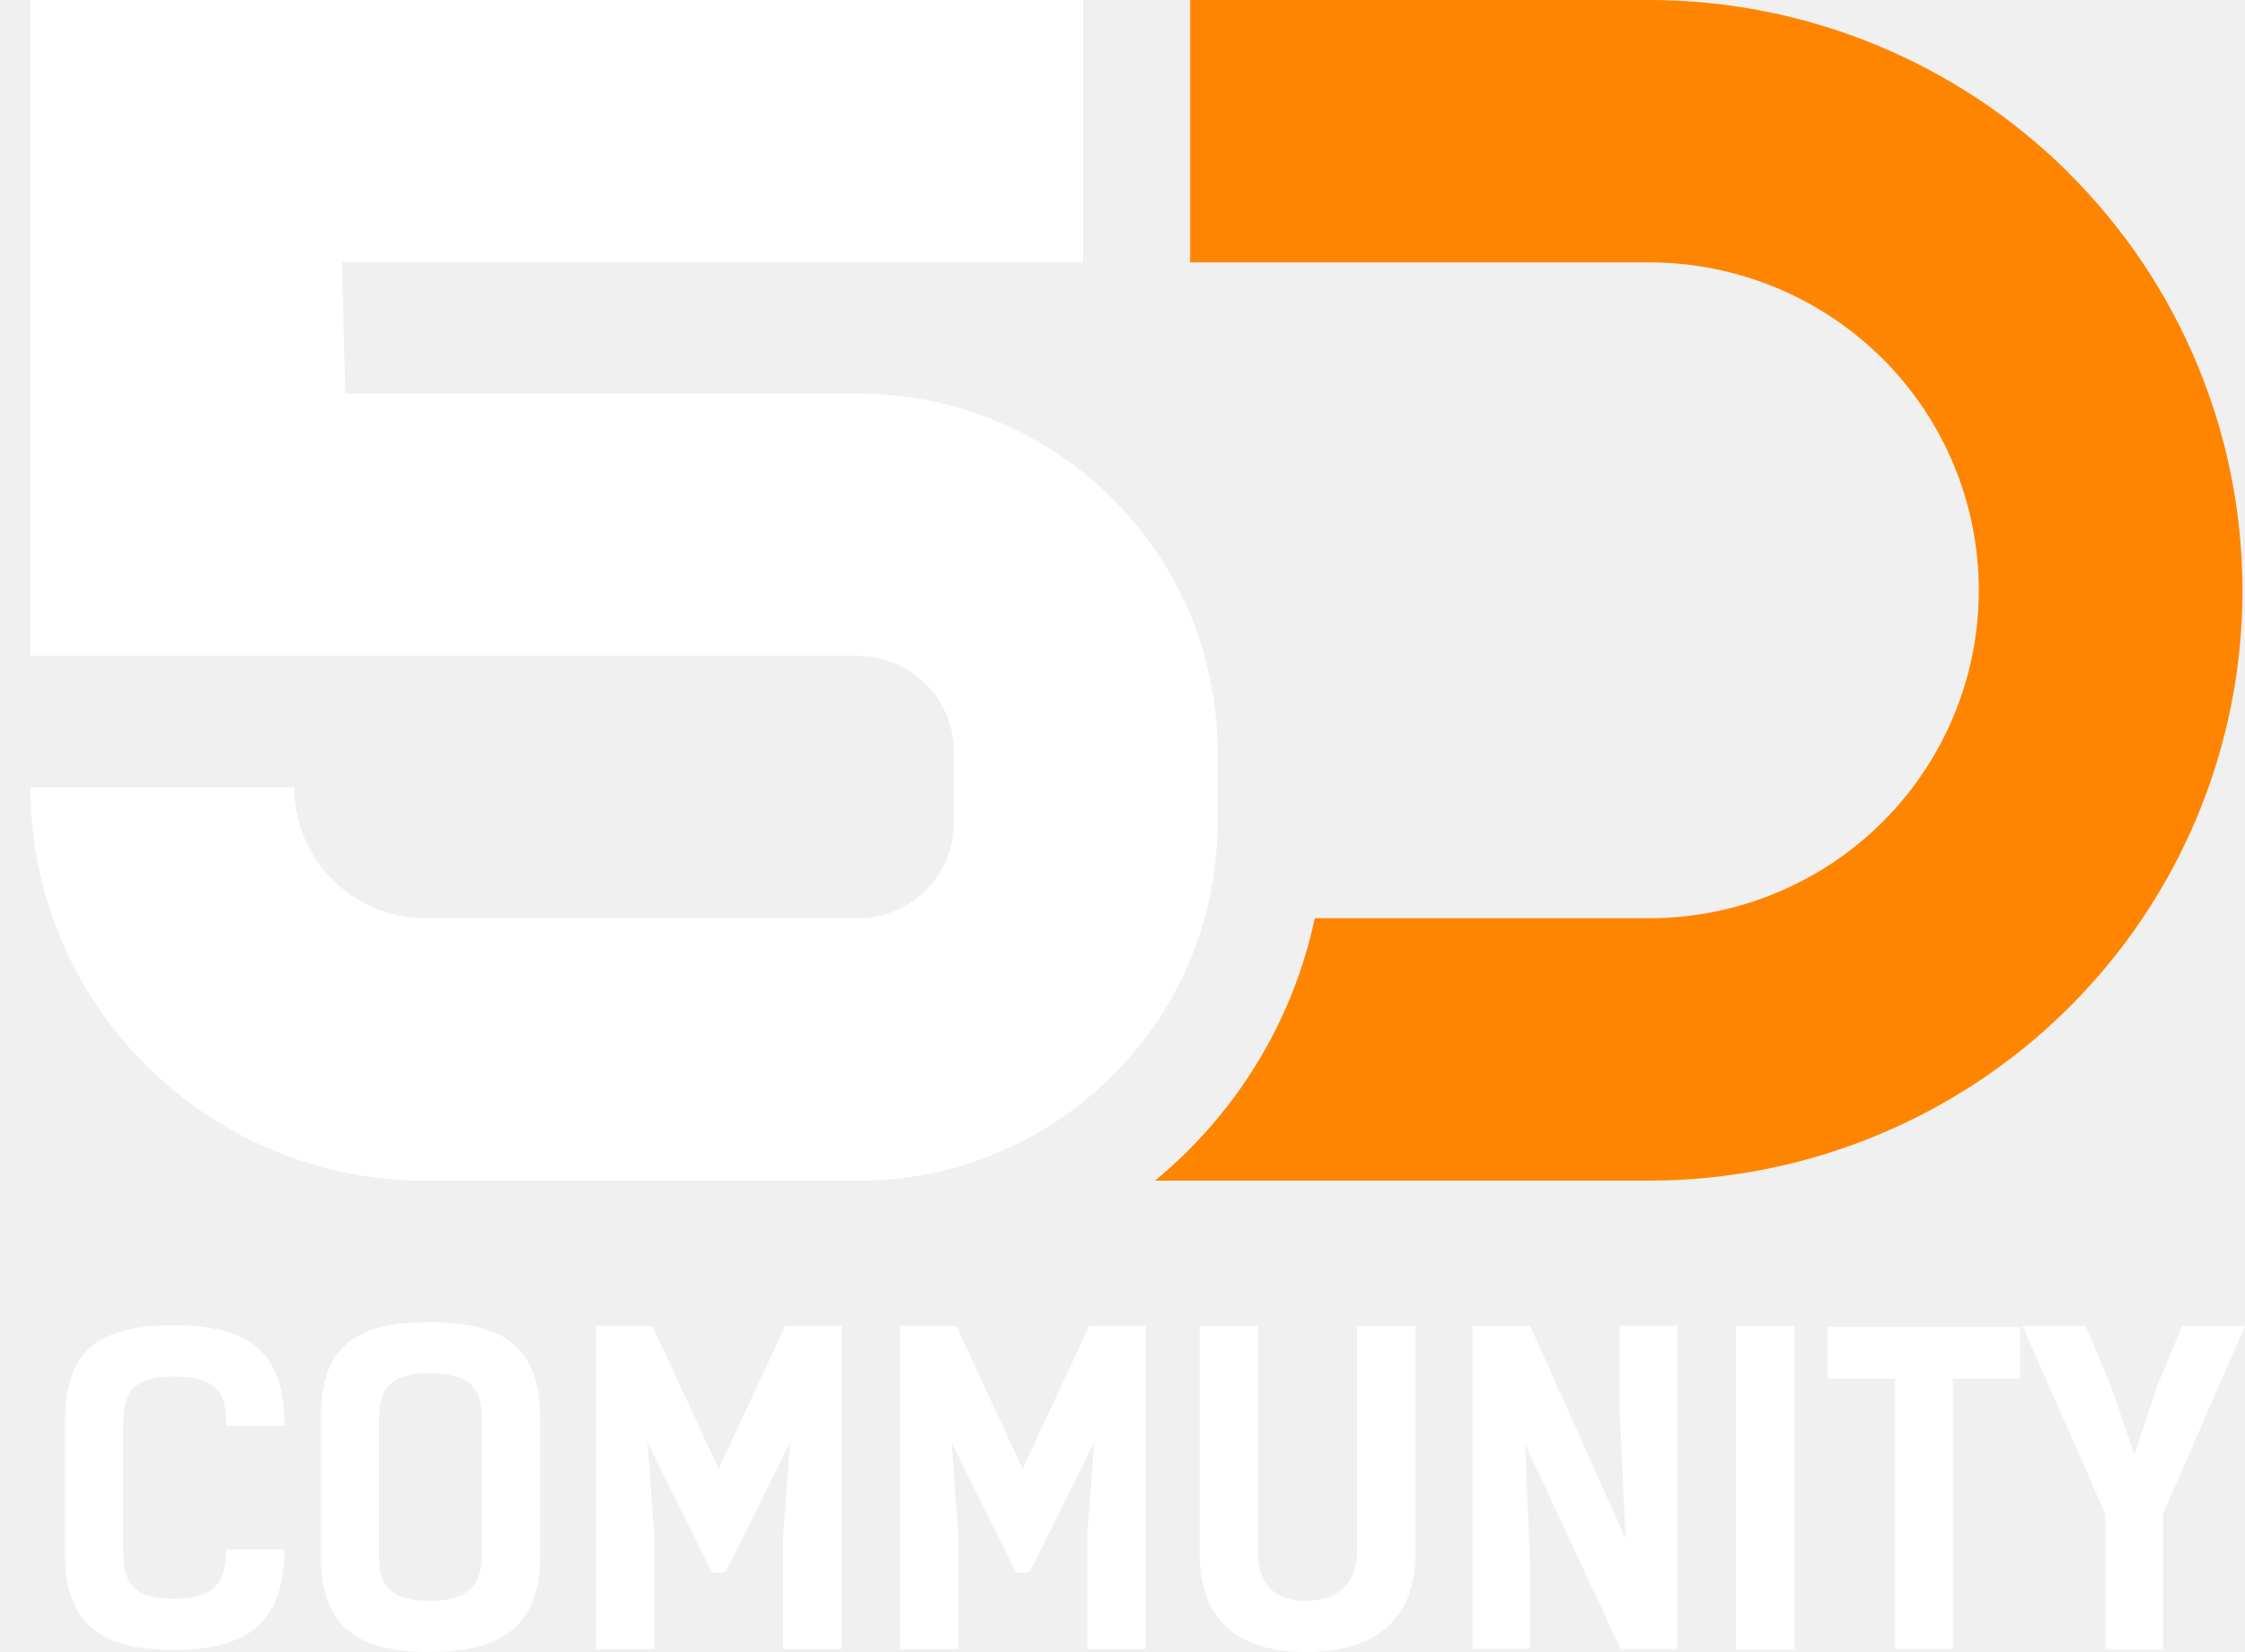
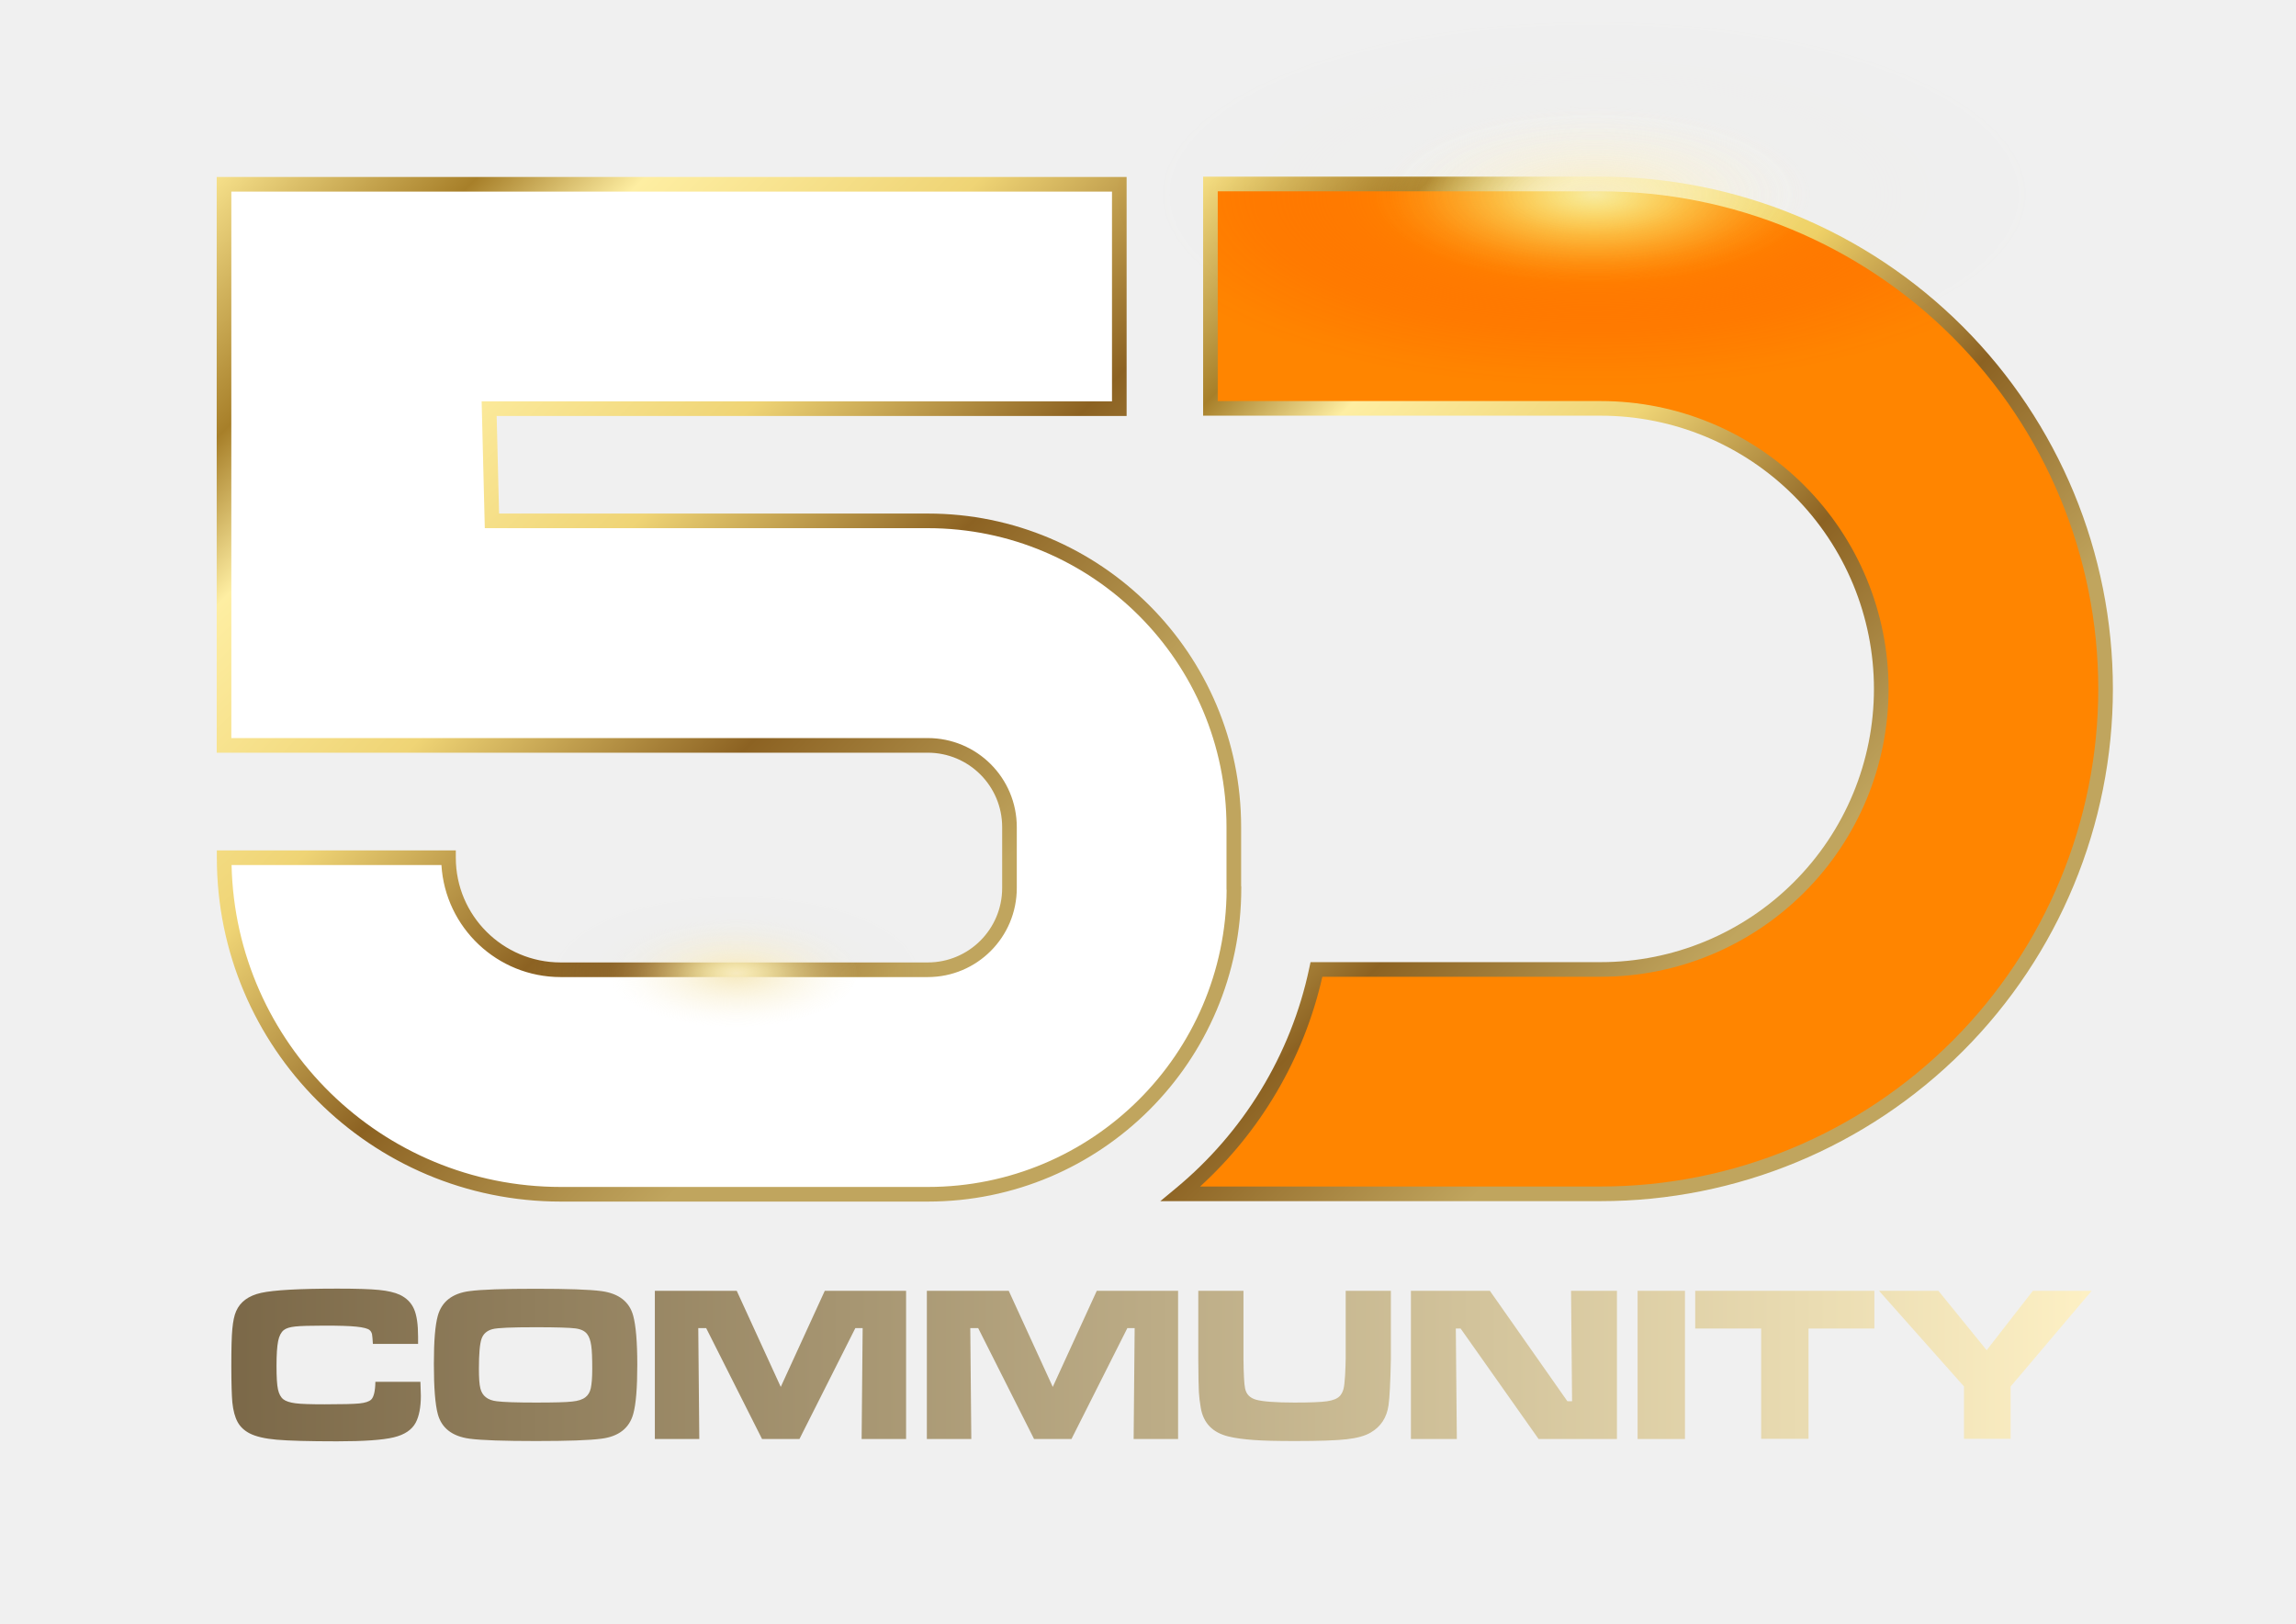
- <svg xmlns="http://www.w3.org/2000/svg" width="125" height="92" viewBox="0 0 125 92" fill="none">
-   <path d="M23.897 73.628C19.525 73.628 17.861 75.195 17.861 79.005V86.624C17.861 90.344 19.605 92 23.897 92C28.189 92 30.075 90.344 30.075 86.624V79.005C30.075 75.195 28.269 73.628 23.897 73.628ZM9.658 73.808C5.286 73.808 3.62 75.374 3.62 79.184V86.505C3.62 90.225 5.366 91.88 9.658 91.88C13.95 91.88 15.834 90.225 15.834 86.275H12.596C12.596 88.061 12.005 89.037 9.658 89.037C7.311 89.037 6.859 88.051 6.859 86.345V79.354C6.859 77.638 7.311 76.66 9.658 76.66C12.175 76.66 12.596 77.637 12.596 79.393H15.834C15.834 75.393 14.03 73.808 9.658 73.808ZM33.193 73.837V91.841H36.432V85.476L36.05 80.33L39.65 87.582H39.662H40.392L43.992 80.33L43.612 85.476V91.841H46.852V73.837H43.722L40.013 81.806L36.322 73.837H33.193ZM50.121 73.837V91.841H53.361V85.476L52.978 80.33L56.578 87.582H56.588H57.321L60.921 80.33L60.539 85.476V91.841H63.778V73.837H60.65L56.939 81.806L53.249 73.837H50.121ZM90.163 73.837V78.097L90.513 85.697L85.2 73.847H81.98V91.821H85.2V87.243L84.918 80.421L90.233 91.831H93.381V91.811V73.837L90.163 73.837ZM112.616 73.837L117.219 84.309V91.86H120.437V84.309L124.997 73.847H121.5L120.157 77.069L118.843 81.019L117.528 77.158L116.114 73.837H112.616ZM124.997 73.847L125.001 73.847V73.837L124.997 73.847ZM66.796 73.858V86.505C66.796 90.225 68.913 92.001 72.723 92.001C76.534 92.001 78.811 90.225 78.811 86.505V73.858H75.571H75.561V86.345C75.561 88.051 74.639 89.148 72.713 89.148C70.788 89.148 70.036 88.051 70.036 86.345V73.858L66.796 73.858ZM96.652 73.858V91.86H99.921V73.858L96.652 73.858ZM101.756 73.907V76.78H105.516V91.831H108.734V76.78H112.475V73.907L101.756 73.907ZM23.897 76.471C26.414 76.471 26.835 77.527 26.835 79.163V86.454C26.835 88.17 26.244 89.148 23.897 89.148C21.55 89.148 21.098 88.16 21.098 86.454V79.163C21.098 77.517 21.55 76.471 23.897 76.471Z" fill="white" />
-   <path fill-rule="evenodd" clip-rule="evenodd" d="M67.79 45.81V41.841C67.79 30.83 58.815 21.913 47.754 21.913H19.224L19.043 14.612H60.299V0H1.695V36.525H47.754C50.712 36.525 53.109 38.908 53.109 41.851V45.821C53.109 48.763 50.712 51.147 47.754 51.147H23.727C19.675 51.147 16.386 47.885 16.386 43.856H1.695C1.695 55.954 11.562 65.758 23.727 65.758H47.754C58.825 65.758 67.79 56.832 67.79 45.83V45.81Z" fill="white" />
-   <path fill-rule="evenodd" clip-rule="evenodd" d="M115.183 9.625C108.985 3.461 100.582 0 91.817 0H66.266V14.612H91.817C96.691 14.612 101.354 16.537 104.803 19.958C108.243 23.379 110.178 28.027 110.178 32.874C110.178 37.722 108.243 42.37 104.803 45.791C101.364 49.212 96.691 51.137 91.817 51.137H73.205C71.972 56.961 68.763 62.078 64.31 65.749H91.817C100.582 65.749 108.985 62.288 115.183 56.124C121.38 49.96 124.86 41.602 124.86 32.884C124.86 24.167 121.38 15.799 115.183 9.635V9.625Z" fill="#FF8500" />
+ <svg xmlns="http://www.w3.org/2000/svg" width="157" height="111" viewBox="0 0 157 111" fill="none">
+   <path fill-rule="evenodd" clip-rule="evenodd" d="M84.368 60.701V56.541C84.368 44.981 74.998 35.611 63.438 35.611H33.638L33.448 27.941H76.538V12.601H15.318V50.961H63.438C66.528 50.961 69.028 53.461 69.028 56.551V60.711C69.028 63.801 66.528 66.301 63.438 66.301H38.338C34.108 66.301 30.668 62.871 30.668 58.641H15.328C15.328 71.351 25.638 81.651 38.348 81.651H63.448C75.008 81.651 84.378 72.281 84.378 60.721L84.368 60.701Z" fill="white" />
+   <path d="M83.868 56.541C83.868 45.257 74.722 36.11 63.438 36.11H33.15L32.935 27.44H76.038V13.101H15.818V50.461H63.438C66.805 50.461 69.528 53.185 69.528 56.551V60.711C69.528 64.077 66.804 66.801 63.438 66.801H38.338C34.001 66.8 30.444 63.414 30.185 59.141H15.835C16.101 71.343 26.082 81.15 38.349 81.15H63.448C74.694 81.15 83.814 72.066 83.876 60.835L83.868 60.818V56.541ZM84.868 60.583L84.878 60.602V60.721C84.878 72.557 75.284 82.15 63.448 82.15H38.349C25.363 82.15 14.828 71.627 14.828 58.641V58.141H31.168V58.641C31.168 62.593 34.383 65.8 38.338 65.801H63.438C66.252 65.801 68.528 63.525 68.528 60.711V56.551C68.528 53.737 66.252 51.461 63.438 51.461H14.818V12.101H77.038V28.44H33.961L34.127 35.11H63.438C75.275 35.11 84.868 44.705 84.868 56.541V60.583Z" fill="url(#paint0_linear_202_318)" />
+   <path fill-rule="evenodd" clip-rule="evenodd" d="M133.869 22.69C127.399 16.22 118.609 12.58 109.459 12.58H82.769V27.92H109.459C114.549 27.92 119.419 29.94 123.019 33.54C126.619 37.14 128.639 42.02 128.639 47.1C128.639 52.19 126.619 57.07 123.019 60.66C119.419 64.26 114.549 66.28 109.459 66.28H90.019C88.728 72.4 85.379 77.77 80.728 81.62H109.459C118.619 81.62 127.399 77.98 133.869 71.51C140.339 65.04 143.979 56.25 143.979 47.1C143.979 37.94 140.339 29.16 133.869 22.69Z" fill="#FF8500" />
+   <path d="M143.479 47.1C143.479 38.072 139.892 29.42 133.516 23.044C127.14 16.668 118.477 13.08 109.46 13.08H83.269V27.42H109.46C114.683 27.42 119.68 29.493 123.373 33.187C127.067 36.88 129.14 41.887 129.14 47.1C129.14 52.322 127.066 57.329 123.372 61.013C119.679 64.706 114.683 66.78 109.46 66.78H90.421C89.15 72.396 86.172 77.369 82.064 81.12H109.46C118.487 81.12 127.139 77.532 133.516 71.156C139.892 64.78 143.479 56.117 143.479 47.1ZM144.479 47.1C144.479 56.382 140.786 65.299 134.223 71.863C127.659 78.427 118.752 82.12 109.46 82.12H79.342L80.41 81.235C84.976 77.455 88.264 72.183 89.53 66.177L89.614 65.78H109.46C114.417 65.78 119.16 63.813 122.666 60.307V60.306C126.172 56.81 128.14 52.057 128.14 47.1C128.14 42.153 126.172 37.4 122.666 33.894C119.16 30.387 114.417 28.42 109.46 28.42H82.269V12.08H109.46C118.742 12.08 127.659 15.773 134.223 22.337C140.786 28.901 144.479 37.807 144.479 47.1Z" fill="url(#paint1_linear_202_318)" />
+   <mask id="mask0_202_318" style="mask-type:luminance" maskUnits="userSpaceOnUse" x="15" y="88" width="129" height="11">
+     <path d="M25.658 94.471H28.748C28.768 94.961 28.778 95.281 28.778 95.431C28.778 96.211 28.658 96.821 28.428 97.261C28.168 97.751 27.668 98.091 26.918 98.271C26.168 98.451 24.878 98.541 23.048 98.541C21.118 98.541 19.748 98.501 18.928 98.431C18.108 98.361 17.488 98.211 17.078 98.001C16.708 97.811 16.428 97.551 16.248 97.221C16.068 96.891 15.948 96.451 15.888 95.881C15.848 95.421 15.818 94.591 15.818 93.391C15.818 92.191 15.838 91.371 15.888 90.851C15.938 90.331 16.018 89.931 16.148 89.641C16.428 89.001 16.998 88.581 17.858 88.391C18.718 88.201 20.458 88.101 23.068 88.101C24.378 88.101 25.318 88.131 25.918 88.191C26.518 88.251 26.988 88.361 27.338 88.521C27.798 88.741 28.118 89.061 28.308 89.491C28.498 89.921 28.588 90.551 28.588 91.381C28.588 91.421 28.588 91.591 28.588 91.881H25.498C25.478 91.541 25.458 91.321 25.438 91.211C25.408 91.101 25.358 91.001 25.268 90.931C25.148 90.831 24.848 90.751 24.368 90.701C23.888 90.651 23.158 90.631 22.188 90.631C21.218 90.631 20.558 90.651 20.188 90.691C19.818 90.731 19.558 90.811 19.398 90.941C19.218 91.091 19.088 91.341 19.018 91.691C18.948 92.041 18.908 92.601 18.908 93.371C18.908 94.141 18.938 94.681 19.008 94.991C19.078 95.301 19.198 95.531 19.378 95.671C19.548 95.801 19.828 95.891 20.208 95.941C20.588 95.991 21.258 96.011 22.218 96.011C23.398 96.011 24.188 95.991 24.578 95.951C24.968 95.911 25.238 95.821 25.378 95.691C25.558 95.521 25.658 95.111 25.668 94.481L25.658 94.471ZM36.618 88.111C38.808 88.111 40.308 88.161 41.128 88.271C42.308 88.431 43.038 88.991 43.298 89.951C43.478 90.611 43.578 91.731 43.578 93.311C43.578 94.891 43.488 96.011 43.298 96.681C43.028 97.641 42.308 98.211 41.128 98.361C40.308 98.471 38.818 98.521 36.648 98.521C34.478 98.521 32.928 98.471 32.108 98.361C30.928 98.201 30.198 97.641 29.938 96.681C29.758 96.021 29.668 94.871 29.668 93.251C29.668 91.631 29.758 90.611 29.938 89.951C30.208 88.991 30.928 88.421 32.108 88.271C32.928 88.161 34.428 88.111 36.618 88.111ZM36.628 90.741C34.988 90.741 34.008 90.781 33.678 90.871C33.298 90.971 33.048 91.191 32.928 91.531C32.808 91.871 32.748 92.561 32.748 93.581C32.748 94.201 32.778 94.651 32.848 94.921C32.968 95.431 33.348 95.731 33.968 95.801C34.428 95.861 35.318 95.891 36.648 95.891C37.888 95.891 38.718 95.871 39.128 95.821C39.538 95.781 39.838 95.681 40.038 95.521C40.218 95.381 40.338 95.181 40.398 94.911C40.458 94.641 40.498 94.201 40.498 93.591C40.498 92.861 40.478 92.331 40.428 91.991C40.378 91.651 40.288 91.391 40.158 91.221C39.998 91.001 39.728 90.871 39.348 90.821C38.968 90.771 38.068 90.741 36.638 90.741H36.628ZM44.788 88.251H50.378L53.388 94.821L56.398 88.251H61.958V98.381H58.918L58.988 90.801H58.488L54.668 98.381H52.108L48.288 90.801H47.748L47.818 98.381H44.778V88.251H44.788ZM63.388 88.251H68.978L71.988 94.821L74.998 88.251H80.558V98.381H77.518L77.588 90.801H77.088L73.268 98.381H70.708L66.888 90.801H66.348L66.418 98.381H63.378V88.251H63.388ZM81.938 88.251H85.028V92.901C85.038 93.971 85.078 94.641 85.138 94.921C85.218 95.321 85.468 95.581 85.908 95.701C86.348 95.821 87.218 95.891 88.528 95.891C89.598 95.891 90.338 95.861 90.748 95.801C91.158 95.741 91.458 95.621 91.628 95.431C91.738 95.301 91.818 95.151 91.868 94.961C91.918 94.781 91.948 94.461 91.978 94.021C91.998 93.561 92.018 93.191 92.018 92.901V88.251H95.108V92.901C95.078 94.521 95.018 95.581 94.948 96.071C94.828 96.921 94.418 97.541 93.728 97.941C93.338 98.171 92.788 98.321 92.078 98.401C91.368 98.481 90.198 98.521 88.568 98.521C87.348 98.521 86.408 98.501 85.738 98.451C85.068 98.401 84.498 98.331 84.008 98.211C82.928 97.951 82.288 97.301 82.108 96.251C82.038 95.851 81.998 95.491 81.978 95.161C81.958 94.831 81.948 94.081 81.938 92.891V88.241V88.251ZM96.468 88.251H101.878L107.178 95.801H107.498L107.428 88.251H110.568V98.381H105.208L99.878 90.831H99.548L99.618 98.381H96.478V88.251H96.468ZM111.978 88.251H115.218V98.381H111.978V88.251ZM115.918 88.251H128.168V90.831H123.668V98.371H120.428V90.831H115.918V88.251ZM128.488 88.251H132.548L135.848 92.311L139.008 88.251H143.028L137.488 94.791V98.371H134.298V94.791L128.488 88.251Z" fill="white" />
+   </mask>
+   <g mask="url(#mask0_202_318)">
+     <path d="M144.739 86.88H14.559V99.01H144.739V86.88Z" fill="url(#paint2_linear_202_318)" />
+   </g>
+   <path style="mix-blend-mode:overlay" d="M49.84 72.47C57.533 72.47 63.77 69.815 63.77 66.54C63.77 63.265 57.533 60.61 49.84 60.61C42.147 60.61 35.91 63.265 35.91 66.54C35.91 69.815 42.147 72.47 49.84 72.47Z" fill="url(#paint3_radial_202_318)" />
+   <path d="M49.84 70.26C54.667 70.26 58.58 68.595 58.58 66.54C58.58 64.486 54.667 62.82 49.84 62.82C45.013 62.82 41.1 64.486 41.1 66.54C41.1 68.595 45.013 70.26 49.84 70.26Z" fill="url(#paint4_radial_202_318)" />
+   <path style="mix-blend-mode:overlay" d="M108.769 26.58C127.039 26.58 141.849 20.63 141.849 13.29C141.849 5.95 127.039 0 108.769 0C90.5 0 75.689 5.95 75.689 13.29C75.689 20.63 90.5 26.58 108.769 26.58Z" fill="url(#paint5_radial_202_318)" />
+   <path opacity="0.85" d="M108.769 19.33C117.075 19.33 123.809 16.626 123.809 13.29C123.809 9.954 117.075 7.25 108.769 7.25C100.462 7.25 93.728 9.954 93.728 13.29C93.728 16.626 100.462 19.33 108.769 19.33Z" fill="url(#paint6_radial_202_318)" />
+   <defs>
+     <linearGradient id="paint0_linear_202_318" x1="80.068" y1="74.371" x2="16.298" y2="10.601" gradientUnits="userSpaceOnUse">
+       <stop offset="0.21" stop-color="#C0A55E" />
+       <stop offset="0.41" stop-color="#8C6222" />
+       <stop offset="0.59" stop-color="#EFD475" />
+       <stop offset="0.77" stop-color="#FEEEA2" />
+       <stop offset="0.86" stop-color="#A77F29" />
+       <stop offset="1" stop-color="#F6E08A" />
+     </linearGradient>
+     <linearGradient id="paint1_linear_202_318" x1="130.319" y1="75.77" x2="74.45" y2="19.9" gradientUnits="userSpaceOnUse">
+       <stop offset="0.21" stop-color="#C0A55E" />
+       <stop offset="0.41" stop-color="#8C6222" />
+       <stop offset="0.59" stop-color="#EFD475" />
+       <stop offset="0.77" stop-color="#FEEEA2" />
+       <stop offset="0.86" stop-color="#A77F29" />
+       <stop offset="1" stop-color="#F6E08A" />
+     </linearGradient>
+     <linearGradient id="paint2_linear_202_318" x1="14.559" y1="92.95" x2="144.739" y2="92.95" gradientUnits="userSpaceOnUse">
+       <stop stop-color="#7A6747" />
+       <stop offset="1" stop-color="#FFF2C6" />
+     </linearGradient>
+     <radialGradient id="paint3_radial_202_318" cx="0" cy="0" r="1" gradientUnits="userSpaceOnUse" gradientTransform="translate(50.3427 66.5404) scale(13.9355 5.93)">
+       <stop stop-color="#F6E9BE" />
+       <stop offset="0.1" stop-color="#D4C9A5" stop-opacity="0.85" />
+       <stop offset="0.29" stop-color="#9C957B" stop-opacity="0.59" />
+       <stop offset="0.46" stop-color="#6E6958" stop-opacity="0.38" />
+       <stop offset="0.63" stop-color="#4A473D" stop-opacity="0.22" />
+       <stop offset="0.78" stop-color="#302F2A" stop-opacity="0.1" />
+       <stop offset="0.91" stop-color="#20201E" stop-opacity="0.03" />
+       <stop offset="1" stop-color="#1B1B1A" stop-opacity="0" />
+     </radialGradient>
+     <radialGradient id="paint4_radial_202_318" cx="0" cy="0" r="1" gradientUnits="userSpaceOnUse" gradientTransform="translate(50.3421 66.5403) scale(8.742 3.72)">
+       <stop stop-color="#F6E9BE" />
+       <stop offset="0.1" stop-color="#F6E9BE" stop-opacity="0.85" />
+       <stop offset="0.29" stop-color="#F6E9BE" stop-opacity="0.59" />
+       <stop offset="0.46" stop-color="#F6E9BE" stop-opacity="0.38" />
+       <stop offset="0.63" stop-color="#F6E9BE" stop-opacity="0.22" />
+       <stop offset="0.78" stop-color="#F6E9BE" stop-opacity="0.1" />
+       <stop offset="0.91" stop-color="#F6E9BE" stop-opacity="0.03" />
+       <stop offset="1" stop-color="#F6E9BE" stop-opacity="0" />
+     </radialGradient>
+     <radialGradient id="paint5_radial_202_318" cx="0" cy="0" r="1" gradientUnits="userSpaceOnUse" gradientTransform="translate(109.007 13.29) scale(33.0921 13.29)">
+       <stop stop-color="#F6E9BE" />
+       <stop offset="0.1" stop-color="#D4C9A5" stop-opacity="0.85" />
+       <stop offset="0.29" stop-color="#9C957B" stop-opacity="0.59" />
+       <stop offset="0.46" stop-color="#6E6958" stop-opacity="0.38" />
+       <stop offset="0.63" stop-color="#4A473D" stop-opacity="0.22" />
+       <stop offset="0.78" stop-color="#302F2A" stop-opacity="0.1" />
+       <stop offset="0.91" stop-color="#20201E" stop-opacity="0.03" />
+       <stop offset="1" stop-color="#1B1B1A" stop-opacity="0" />
+     </radialGradient>
+     <radialGradient id="paint6_radial_202_318" cx="0" cy="0" r="1" gradientUnits="userSpaceOnUse" gradientTransform="translate(109.006 13.29) scale(15.0396 6.04)">
+       <stop stop-color="#F6E9BE" />
+       <stop offset="0.1" stop-color="#F6E9BE" stop-opacity="0.85" />
+       <stop offset="0.29" stop-color="#F6E9BE" stop-opacity="0.59" />
+       <stop offset="0.46" stop-color="#F6E9BE" stop-opacity="0.38" />
+       <stop offset="0.63" stop-color="#F6E9BE" stop-opacity="0.22" />
+       <stop offset="0.78" stop-color="#F6E9BE" stop-opacity="0.1" />
+       <stop offset="0.91" stop-color="#F6E9BE" stop-opacity="0.03" />
+       <stop offset="1" stop-color="#F6E9BE" stop-opacity="0" />
+     </radialGradient>
+   </defs>
</svg>
